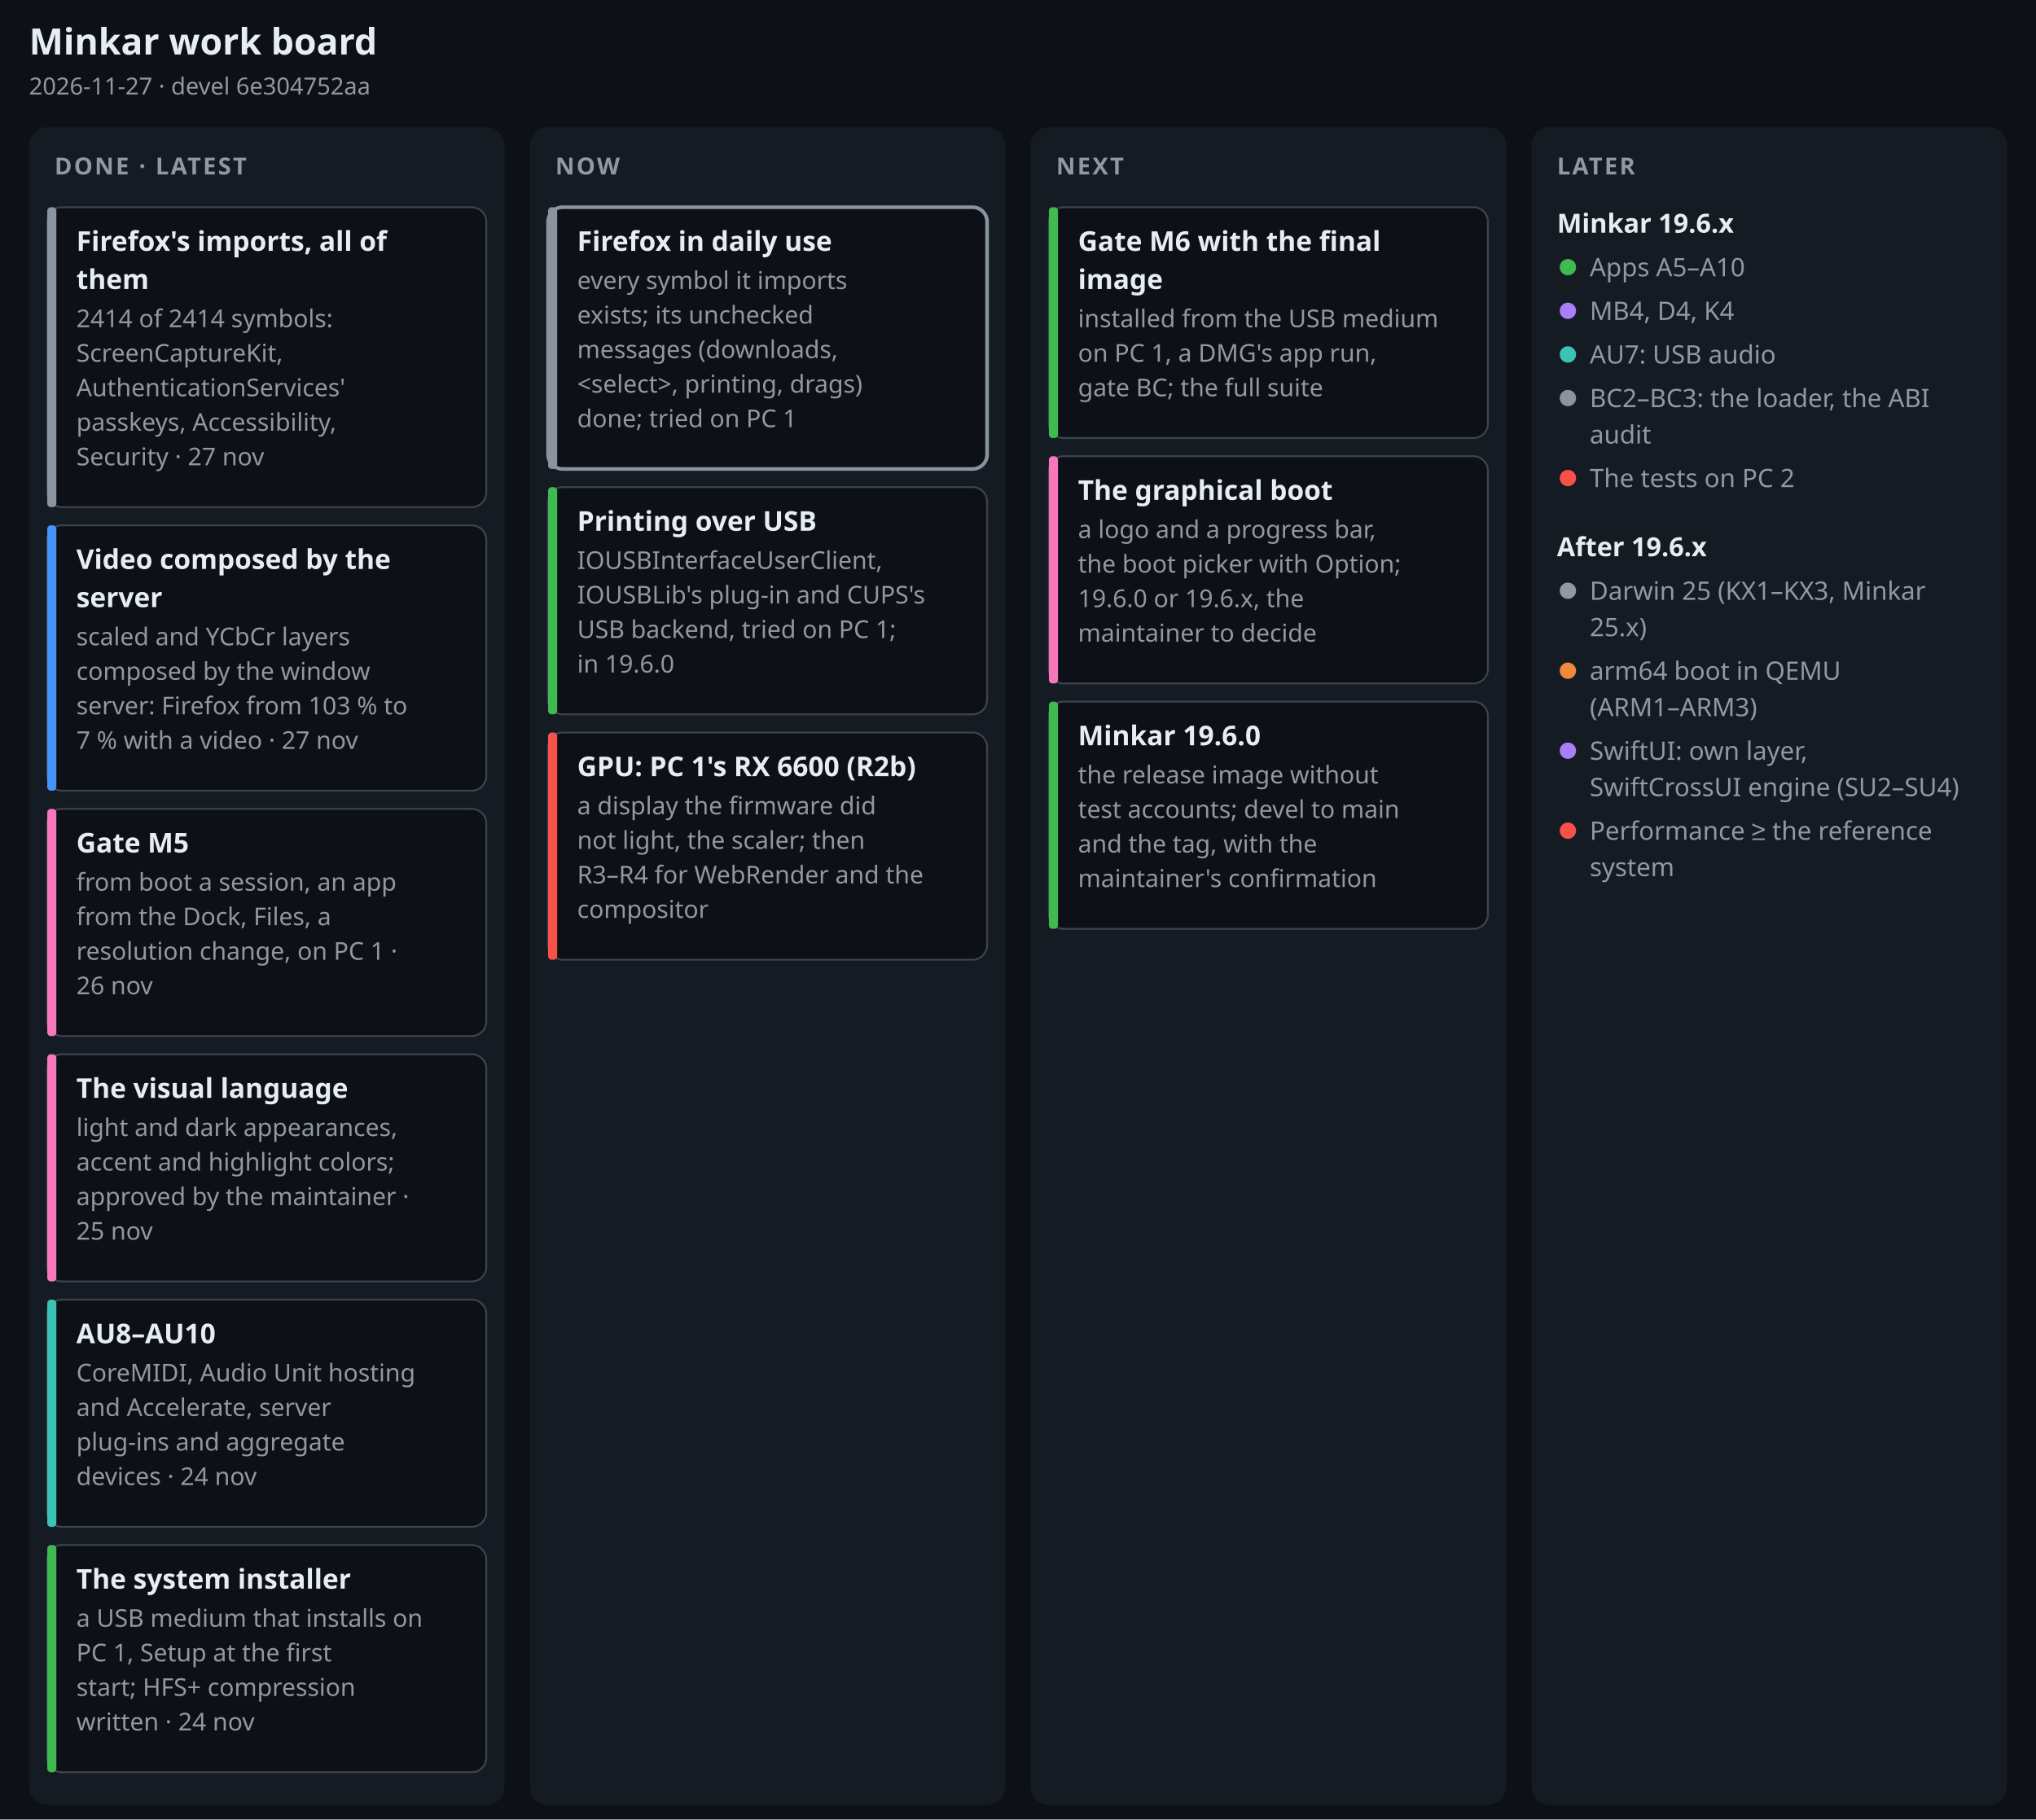
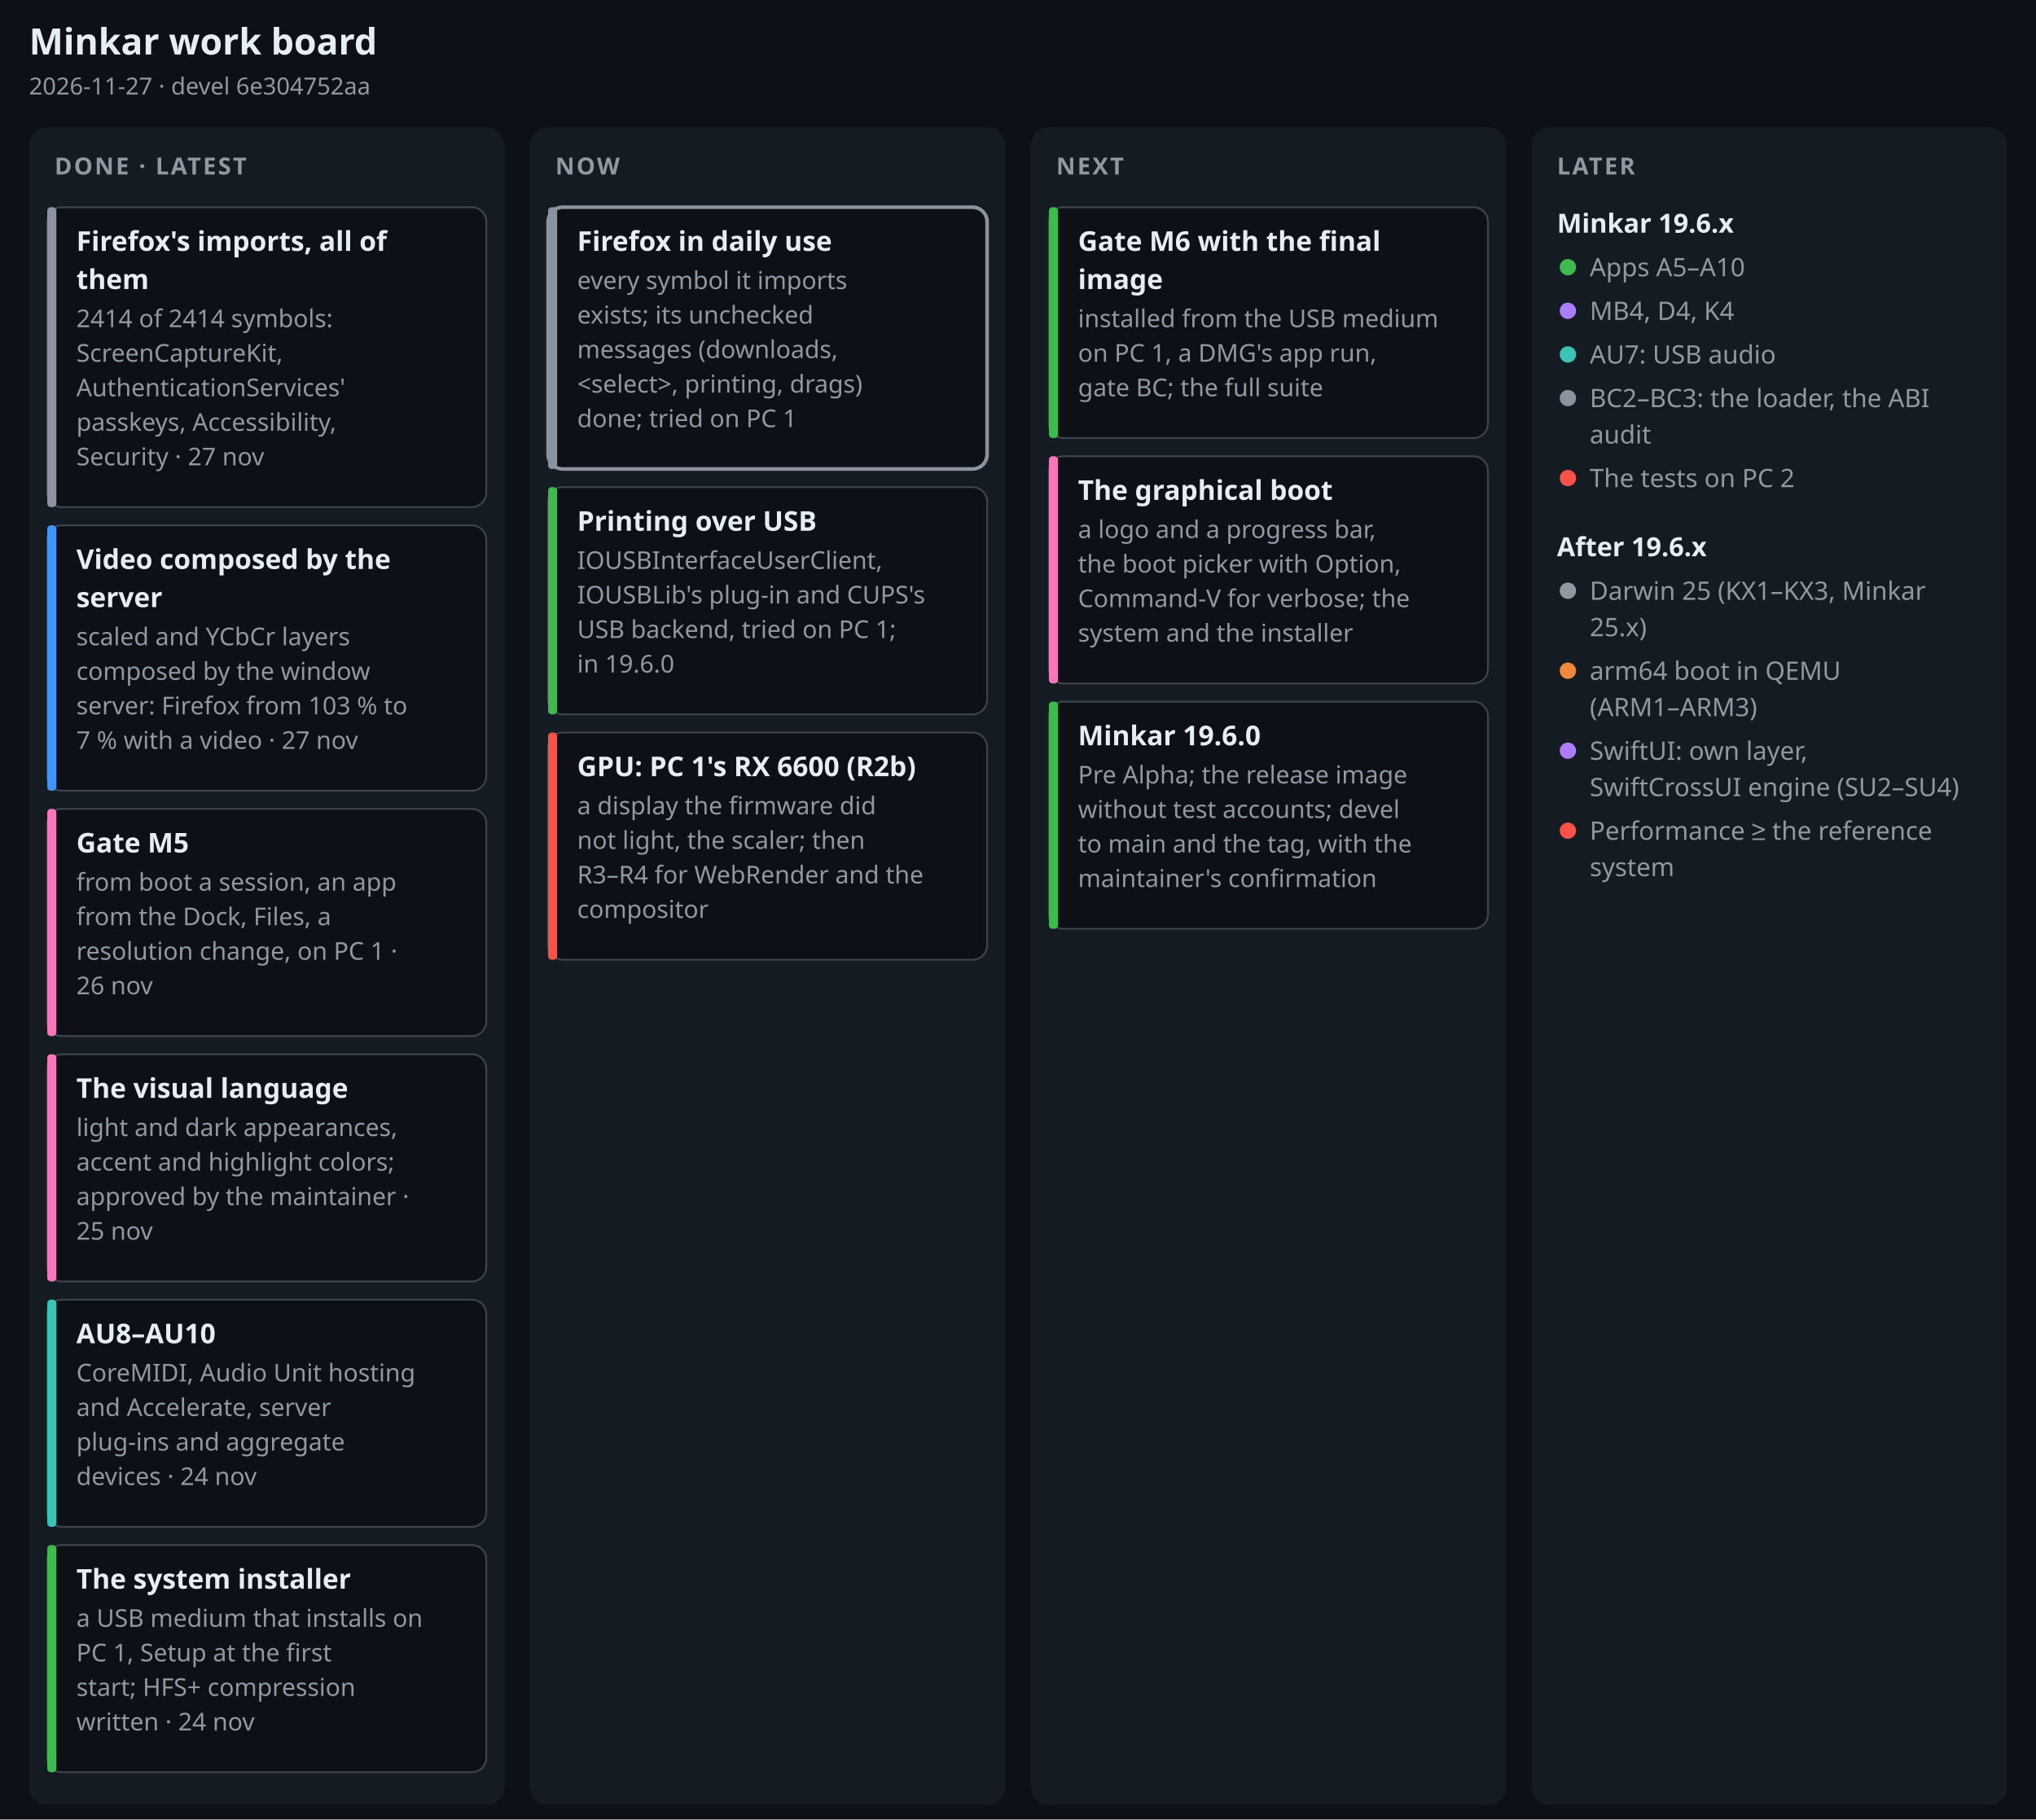
<svg xmlns="http://www.w3.org/2000/svg" width="1120" height="1001" viewBox="0 0 1120 1001" font-family="-apple-system, BlinkMacSystemFont, 'Segoe UI', 'Noto Sans', Helvetica, Arial, sans-serif" role="img" aria-label="Minkar work board, 2026-11-27">
  <rect width="1120" height="1001" fill="#0d1117" />
  <text x="16" y="30" font-size="20" font-weight="700" fill="#e6edf3" text-anchor="start">Minkar work board</text>
  <text x="16" y="52" font-size="13" font-weight="400" fill="#9198a1" text-anchor="start">2026-11-27 · devel 6e304752aa</text>
  <rect x="16" y="70" width="261.5" height="923" rx="10" fill="#151b23" />
  <text x="30" y="96" font-size="13" font-weight="700" fill="#9198a1" text-anchor="start" letter-spacing=".08em">DONE · LATEST</text>
  <rect x="26" y="114" width="241.5" height="165" rx="8" fill="#0d1117" stroke="#3d444d" stroke-width="1" />
  <rect x="26" y="114" width="5" height="165" rx="2" fill="#8b949e" />
  <text x="42" y="138" font-size="15" font-weight="650" fill="#e6edf3" text-anchor="start">Firefox's imports, all of</text>
  <text x="42" y="159" font-size="15" font-weight="650" fill="#e6edf3" text-anchor="start">them</text>
  <text x="42" y="180" font-size="13.5" font-weight="400" fill="#9198a1" text-anchor="start">2414 of 2414 symbols:</text>
  <text x="42" y="199" font-size="13.5" font-weight="400" fill="#9198a1" text-anchor="start">ScreenCaptureKit,</text>
  <text x="42" y="218" font-size="13.5" font-weight="400" fill="#9198a1" text-anchor="start">AuthenticationServices'</text>
  <text x="42" y="237" font-size="13.5" font-weight="400" fill="#9198a1" text-anchor="start">passkeys, Accessibility,</text>
  <text x="42" y="256" font-size="13.5" font-weight="400" fill="#9198a1" text-anchor="start">Security · 27 nov</text>
  <rect x="26" y="289" width="241.5" height="146" rx="8" fill="#0d1117" stroke="#3d444d" stroke-width="1" />
  <rect x="26" y="289" width="5" height="146" rx="2" fill="#4493f8" />
  <text x="42" y="313" font-size="15" font-weight="650" fill="#e6edf3" text-anchor="start">Video composed by the</text>
  <text x="42" y="334" font-size="15" font-weight="650" fill="#e6edf3" text-anchor="start">server</text>
  <text x="42" y="355" font-size="13.5" font-weight="400" fill="#9198a1" text-anchor="start">scaled and YCbCr layers</text>
  <text x="42" y="374" font-size="13.5" font-weight="400" fill="#9198a1" text-anchor="start">composed by the window</text>
  <text x="42" y="393" font-size="13.5" font-weight="400" fill="#9198a1" text-anchor="start">server: Firefox from 103 % to</text>
  <text x="42" y="412" font-size="13.5" font-weight="400" fill="#9198a1" text-anchor="start">7 % with a video · 27 nov</text>
  <rect x="26" y="445" width="241.5" height="125" rx="8" fill="#0d1117" stroke="#3d444d" stroke-width="1" />
  <rect x="26" y="445" width="5" height="125" rx="2" fill="#f778ba" />
  <text x="42" y="469" font-size="15" font-weight="650" fill="#e6edf3" text-anchor="start">Gate M5</text>
  <text x="42" y="490" font-size="13.5" font-weight="400" fill="#9198a1" text-anchor="start">from boot a session, an app</text>
  <text x="42" y="509" font-size="13.5" font-weight="400" fill="#9198a1" text-anchor="start">from the Dock, Files, a</text>
  <text x="42" y="528" font-size="13.5" font-weight="400" fill="#9198a1" text-anchor="start">resolution change, on PC 1 ·</text>
  <text x="42" y="547" font-size="13.5" font-weight="400" fill="#9198a1" text-anchor="start">26 nov</text>
  <rect x="26" y="580" width="241.5" height="125" rx="8" fill="#0d1117" stroke="#3d444d" stroke-width="1" />
  <rect x="26" y="580" width="5" height="125" rx="2" fill="#f778ba" />
  <text x="42" y="604" font-size="15" font-weight="650" fill="#e6edf3" text-anchor="start">The visual language</text>
  <text x="42" y="625" font-size="13.5" font-weight="400" fill="#9198a1" text-anchor="start">light and dark appearances,</text>
  <text x="42" y="644" font-size="13.5" font-weight="400" fill="#9198a1" text-anchor="start">accent and highlight colors;</text>
  <text x="42" y="663" font-size="13.5" font-weight="400" fill="#9198a1" text-anchor="start">approved by the maintainer ·</text>
  <text x="42" y="682" font-size="13.5" font-weight="400" fill="#9198a1" text-anchor="start">25 nov</text>
  <rect x="26" y="715" width="241.5" height="125" rx="8" fill="#0d1117" stroke="#3d444d" stroke-width="1" />
  <rect x="26" y="715" width="5" height="125" rx="2" fill="#3bc4b5" />
  <text x="42" y="739" font-size="15" font-weight="650" fill="#e6edf3" text-anchor="start">AU8–AU10</text>
  <text x="42" y="760" font-size="13.5" font-weight="400" fill="#9198a1" text-anchor="start">CoreMIDI, Audio Unit hosting</text>
  <text x="42" y="779" font-size="13.5" font-weight="400" fill="#9198a1" text-anchor="start">and Accelerate, server</text>
  <text x="42" y="798" font-size="13.5" font-weight="400" fill="#9198a1" text-anchor="start">plug-ins and aggregate</text>
  <text x="42" y="817" font-size="13.5" font-weight="400" fill="#9198a1" text-anchor="start">devices · 24 nov</text>
  <rect x="26" y="850" width="241.5" height="125" rx="8" fill="#0d1117" stroke="#3d444d" stroke-width="1" />
  <rect x="26" y="850" width="5" height="125" rx="2" fill="#3fb950" />
  <text x="42" y="874" font-size="15" font-weight="650" fill="#e6edf3" text-anchor="start">The system installer</text>
  <text x="42" y="895" font-size="13.5" font-weight="400" fill="#9198a1" text-anchor="start">a USB medium that installs on</text>
  <text x="42" y="914" font-size="13.5" font-weight="400" fill="#9198a1" text-anchor="start">PC 1, Setup at the first</text>
  <text x="42" y="933" font-size="13.5" font-weight="400" fill="#9198a1" text-anchor="start">start; HFS+ compression</text>
  <text x="42" y="952" font-size="13.5" font-weight="400" fill="#9198a1" text-anchor="start">written · 24 nov</text>
  <rect x="291.5" y="70" width="261.5" height="923" rx="10" fill="#151b23" />
  <text x="305.5" y="96" font-size="13" font-weight="700" fill="#9198a1" text-anchor="start" letter-spacing=".08em">NOW</text>
  <rect x="301.5" y="114" width="241.5" height="144" rx="8" fill="#0d1117" stroke="#8b949e" stroke-width="2" />
  <rect x="301.5" y="114" width="5" height="144" rx="2" fill="#8b949e" />
  <text x="317.5" y="138" font-size="15" font-weight="650" fill="#e6edf3" text-anchor="start">Firefox in daily use</text>
  <text x="317.5" y="159" font-size="13.5" font-weight="400" fill="#9198a1" text-anchor="start">every symbol it imports</text>
  <text x="317.5" y="178" font-size="13.5" font-weight="400" fill="#9198a1" text-anchor="start">exists; its unchecked</text>
  <text x="317.5" y="197" font-size="13.5" font-weight="400" fill="#9198a1" text-anchor="start">messages (downloads,</text>
  <text x="317.5" y="216" font-size="13.5" font-weight="400" fill="#9198a1" text-anchor="start">&lt;select&gt;, printing, drags)</text>
  <text x="317.5" y="235" font-size="13.5" font-weight="400" fill="#9198a1" text-anchor="start">done; tried on PC 1</text>
  <rect x="301.5" y="268" width="241.5" height="125" rx="8" fill="#0d1117" stroke="#3d444d" stroke-width="1" />
  <rect x="301.5" y="268" width="5" height="125" rx="2" fill="#3fb950" />
  <text x="317.5" y="292" font-size="15" font-weight="650" fill="#e6edf3" text-anchor="start">Printing over USB</text>
  <text x="317.5" y="313" font-size="13.5" font-weight="400" fill="#9198a1" text-anchor="start">IOUSBInterfaceUserClient,</text>
  <text x="317.5" y="332" font-size="13.5" font-weight="400" fill="#9198a1" text-anchor="start">IOUSBLib's plug-in and CUPS's</text>
  <text x="317.5" y="351" font-size="13.5" font-weight="400" fill="#9198a1" text-anchor="start">USB backend, tried on PC 1;</text>
  <text x="317.5" y="370" font-size="13.5" font-weight="400" fill="#9198a1" text-anchor="start">in 19.6.0</text>
  <rect x="301.5" y="403" width="241.5" height="125" rx="8" fill="#0d1117" stroke="#3d444d" stroke-width="1" />
  <rect x="301.5" y="403" width="5" height="125" rx="2" fill="#f85149" />
  <text x="317.5" y="427" font-size="15" font-weight="650" fill="#e6edf3" text-anchor="start">GPU: PC 1's RX 6600 (R2b)</text>
  <text x="317.5" y="448" font-size="13.5" font-weight="400" fill="#9198a1" text-anchor="start">a display the firmware did</text>
  <text x="317.5" y="467" font-size="13.5" font-weight="400" fill="#9198a1" text-anchor="start">not light, the scaler; then</text>
  <text x="317.5" y="486" font-size="13.5" font-weight="400" fill="#9198a1" text-anchor="start">R3–R4 for WebRender and the</text>
  <text x="317.5" y="505" font-size="13.5" font-weight="400" fill="#9198a1" text-anchor="start">compositor</text>
  <rect x="567" y="70" width="261.5" height="923" rx="10" fill="#151b23" />
  <text x="581" y="96" font-size="13" font-weight="700" fill="#9198a1" text-anchor="start" letter-spacing=".08em">NEXT</text>
  <rect x="577" y="114" width="241.5" height="127" rx="8" fill="#0d1117" stroke="#3d444d" stroke-width="1" />
  <rect x="577" y="114" width="5" height="127" rx="2" fill="#3fb950" />
  <text x="593" y="138" font-size="15" font-weight="650" fill="#e6edf3" text-anchor="start">Gate M6 with the final</text>
  <text x="593" y="159" font-size="15" font-weight="650" fill="#e6edf3" text-anchor="start">image</text>
  <text x="593" y="180" font-size="13.5" font-weight="400" fill="#9198a1" text-anchor="start">installed from the USB medium</text>
  <text x="593" y="199" font-size="13.5" font-weight="400" fill="#9198a1" text-anchor="start">on PC 1, a DMG's app run,</text>
  <text x="593" y="218" font-size="13.5" font-weight="400" fill="#9198a1" text-anchor="start">gate BC; the full suite</text>
  <rect x="577" y="251" width="241.5" height="125" rx="8" fill="#0d1117" stroke="#3d444d" stroke-width="1" />
  <rect x="577" y="251" width="5" height="125" rx="2" fill="#f778ba" />
  <text x="593" y="275" font-size="15" font-weight="650" fill="#e6edf3" text-anchor="start">The graphical boot</text>
  <text x="593" y="296" font-size="13.5" font-weight="400" fill="#9198a1" text-anchor="start">a logo and a progress bar,</text>
-   <text x="593" y="315" font-size="13.5" font-weight="400" fill="#9198a1" text-anchor="start">the boot picker with Option;</text>
-   <text x="593" y="334" font-size="13.5" font-weight="400" fill="#9198a1" text-anchor="start">19.6.0 or 19.6.x, the</text>
-   <text x="593" y="353" font-size="13.5" font-weight="400" fill="#9198a1" text-anchor="start">maintainer to decide</text>
+   <text x="593" y="315" font-size="13.5" font-weight="400" fill="#9198a1" text-anchor="start">the boot picker with Option,</text>
+   <text x="593" y="334" font-size="13.5" font-weight="400" fill="#9198a1" text-anchor="start">Command-V for verbose; the</text>
+   <text x="593" y="353" font-size="13.5" font-weight="400" fill="#9198a1" text-anchor="start">system and the installer</text>
  <rect x="577" y="386" width="241.5" height="125" rx="8" fill="#0d1117" stroke="#3d444d" stroke-width="1" />
  <rect x="577" y="386" width="5" height="125" rx="2" fill="#3fb950" />
  <text x="593" y="410" font-size="15" font-weight="650" fill="#e6edf3" text-anchor="start">Minkar 19.6.0</text>
-   <text x="593" y="431" font-size="13.5" font-weight="400" fill="#9198a1" text-anchor="start">the release image without</text>
-   <text x="593" y="450" font-size="13.5" font-weight="400" fill="#9198a1" text-anchor="start">test accounts; devel to main</text>
-   <text x="593" y="469" font-size="13.5" font-weight="400" fill="#9198a1" text-anchor="start">and the tag, with the</text>
+   <text x="593" y="431" font-size="13.5" font-weight="400" fill="#9198a1" text-anchor="start">Pre Alpha; the release image</text>
+   <text x="593" y="450" font-size="13.5" font-weight="400" fill="#9198a1" text-anchor="start">without test accounts; devel</text>
+   <text x="593" y="469" font-size="13.5" font-weight="400" fill="#9198a1" text-anchor="start">to main and the tag, with the</text>
  <text x="593" y="488" font-size="13.5" font-weight="400" fill="#9198a1" text-anchor="start">maintainer's confirmation</text>
  <rect x="842.5" y="70" width="261.5" height="923" rx="10" fill="#151b23" />
  <text x="856.5" y="96" font-size="13" font-weight="700" fill="#9198a1" text-anchor="start" letter-spacing=".08em">LATER</text>
  <text x="856.5" y="128" font-size="14.5" font-weight="700" fill="#e6edf3" text-anchor="start">Minkar 19.6.x</text>
  <circle cx="862.5" cy="147" r="4.5" fill="#3fb950" />
  <text x="874.5" y="152" font-size="14" font-weight="400" fill="#9198a1" text-anchor="start">Apps A5–A10</text>
  <circle cx="862.5" cy="171" r="4.5" fill="#ab7df8" />
  <text x="874.5" y="176" font-size="14" font-weight="400" fill="#9198a1" text-anchor="start">MB4, D4, K4</text>
  <circle cx="862.5" cy="195" r="4.5" fill="#3bc4b5" />
  <text x="874.5" y="200" font-size="14" font-weight="400" fill="#9198a1" text-anchor="start">AU7: USB audio</text>
  <circle cx="862.5" cy="219" r="4.5" fill="#8b949e" />
  <text x="874.5" y="224" font-size="14" font-weight="400" fill="#9198a1" text-anchor="start">BC2–BC3: the loader, the ABI</text>
  <text x="874.5" y="244" font-size="14" font-weight="400" fill="#9198a1" text-anchor="start">audit</text>
  <circle cx="862.5" cy="263" r="4.5" fill="#f85149" />
  <text x="874.5" y="268" font-size="14" font-weight="400" fill="#9198a1" text-anchor="start">The tests on PC 2</text>
  <text x="856.5" y="306" font-size="14.5" font-weight="700" fill="#e6edf3" text-anchor="start">After 19.6.x</text>
  <circle cx="862.5" cy="325" r="4.5" fill="#9198a1" />
  <text x="874.5" y="330" font-size="14" font-weight="400" fill="#9198a1" text-anchor="start">Darwin 25 (KX1–KX3, Minkar</text>
  <text x="874.5" y="350" font-size="14" font-weight="400" fill="#9198a1" text-anchor="start">25.x)</text>
  <circle cx="862.5" cy="369" r="4.5" fill="#f0883e" />
  <text x="874.5" y="374" font-size="14" font-weight="400" fill="#9198a1" text-anchor="start">arm64 boot in QEMU</text>
  <text x="874.5" y="394" font-size="14" font-weight="400" fill="#9198a1" text-anchor="start">(ARM1–ARM3)</text>
  <circle cx="862.5" cy="413" r="4.5" fill="#ab7df8" />
  <text x="874.5" y="418" font-size="14" font-weight="400" fill="#9198a1" text-anchor="start">SwiftUI: own layer,</text>
  <text x="874.5" y="438" font-size="14" font-weight="400" fill="#9198a1" text-anchor="start">SwiftCrossUI engine (SU2–SU4)</text>
  <circle cx="862.5" cy="457" r="4.5" fill="#f85149" />
  <text x="874.5" y="462" font-size="14" font-weight="400" fill="#9198a1" text-anchor="start">Performance ≥ the reference</text>
  <text x="874.5" y="482" font-size="14" font-weight="400" fill="#9198a1" text-anchor="start">system</text>
</svg>
